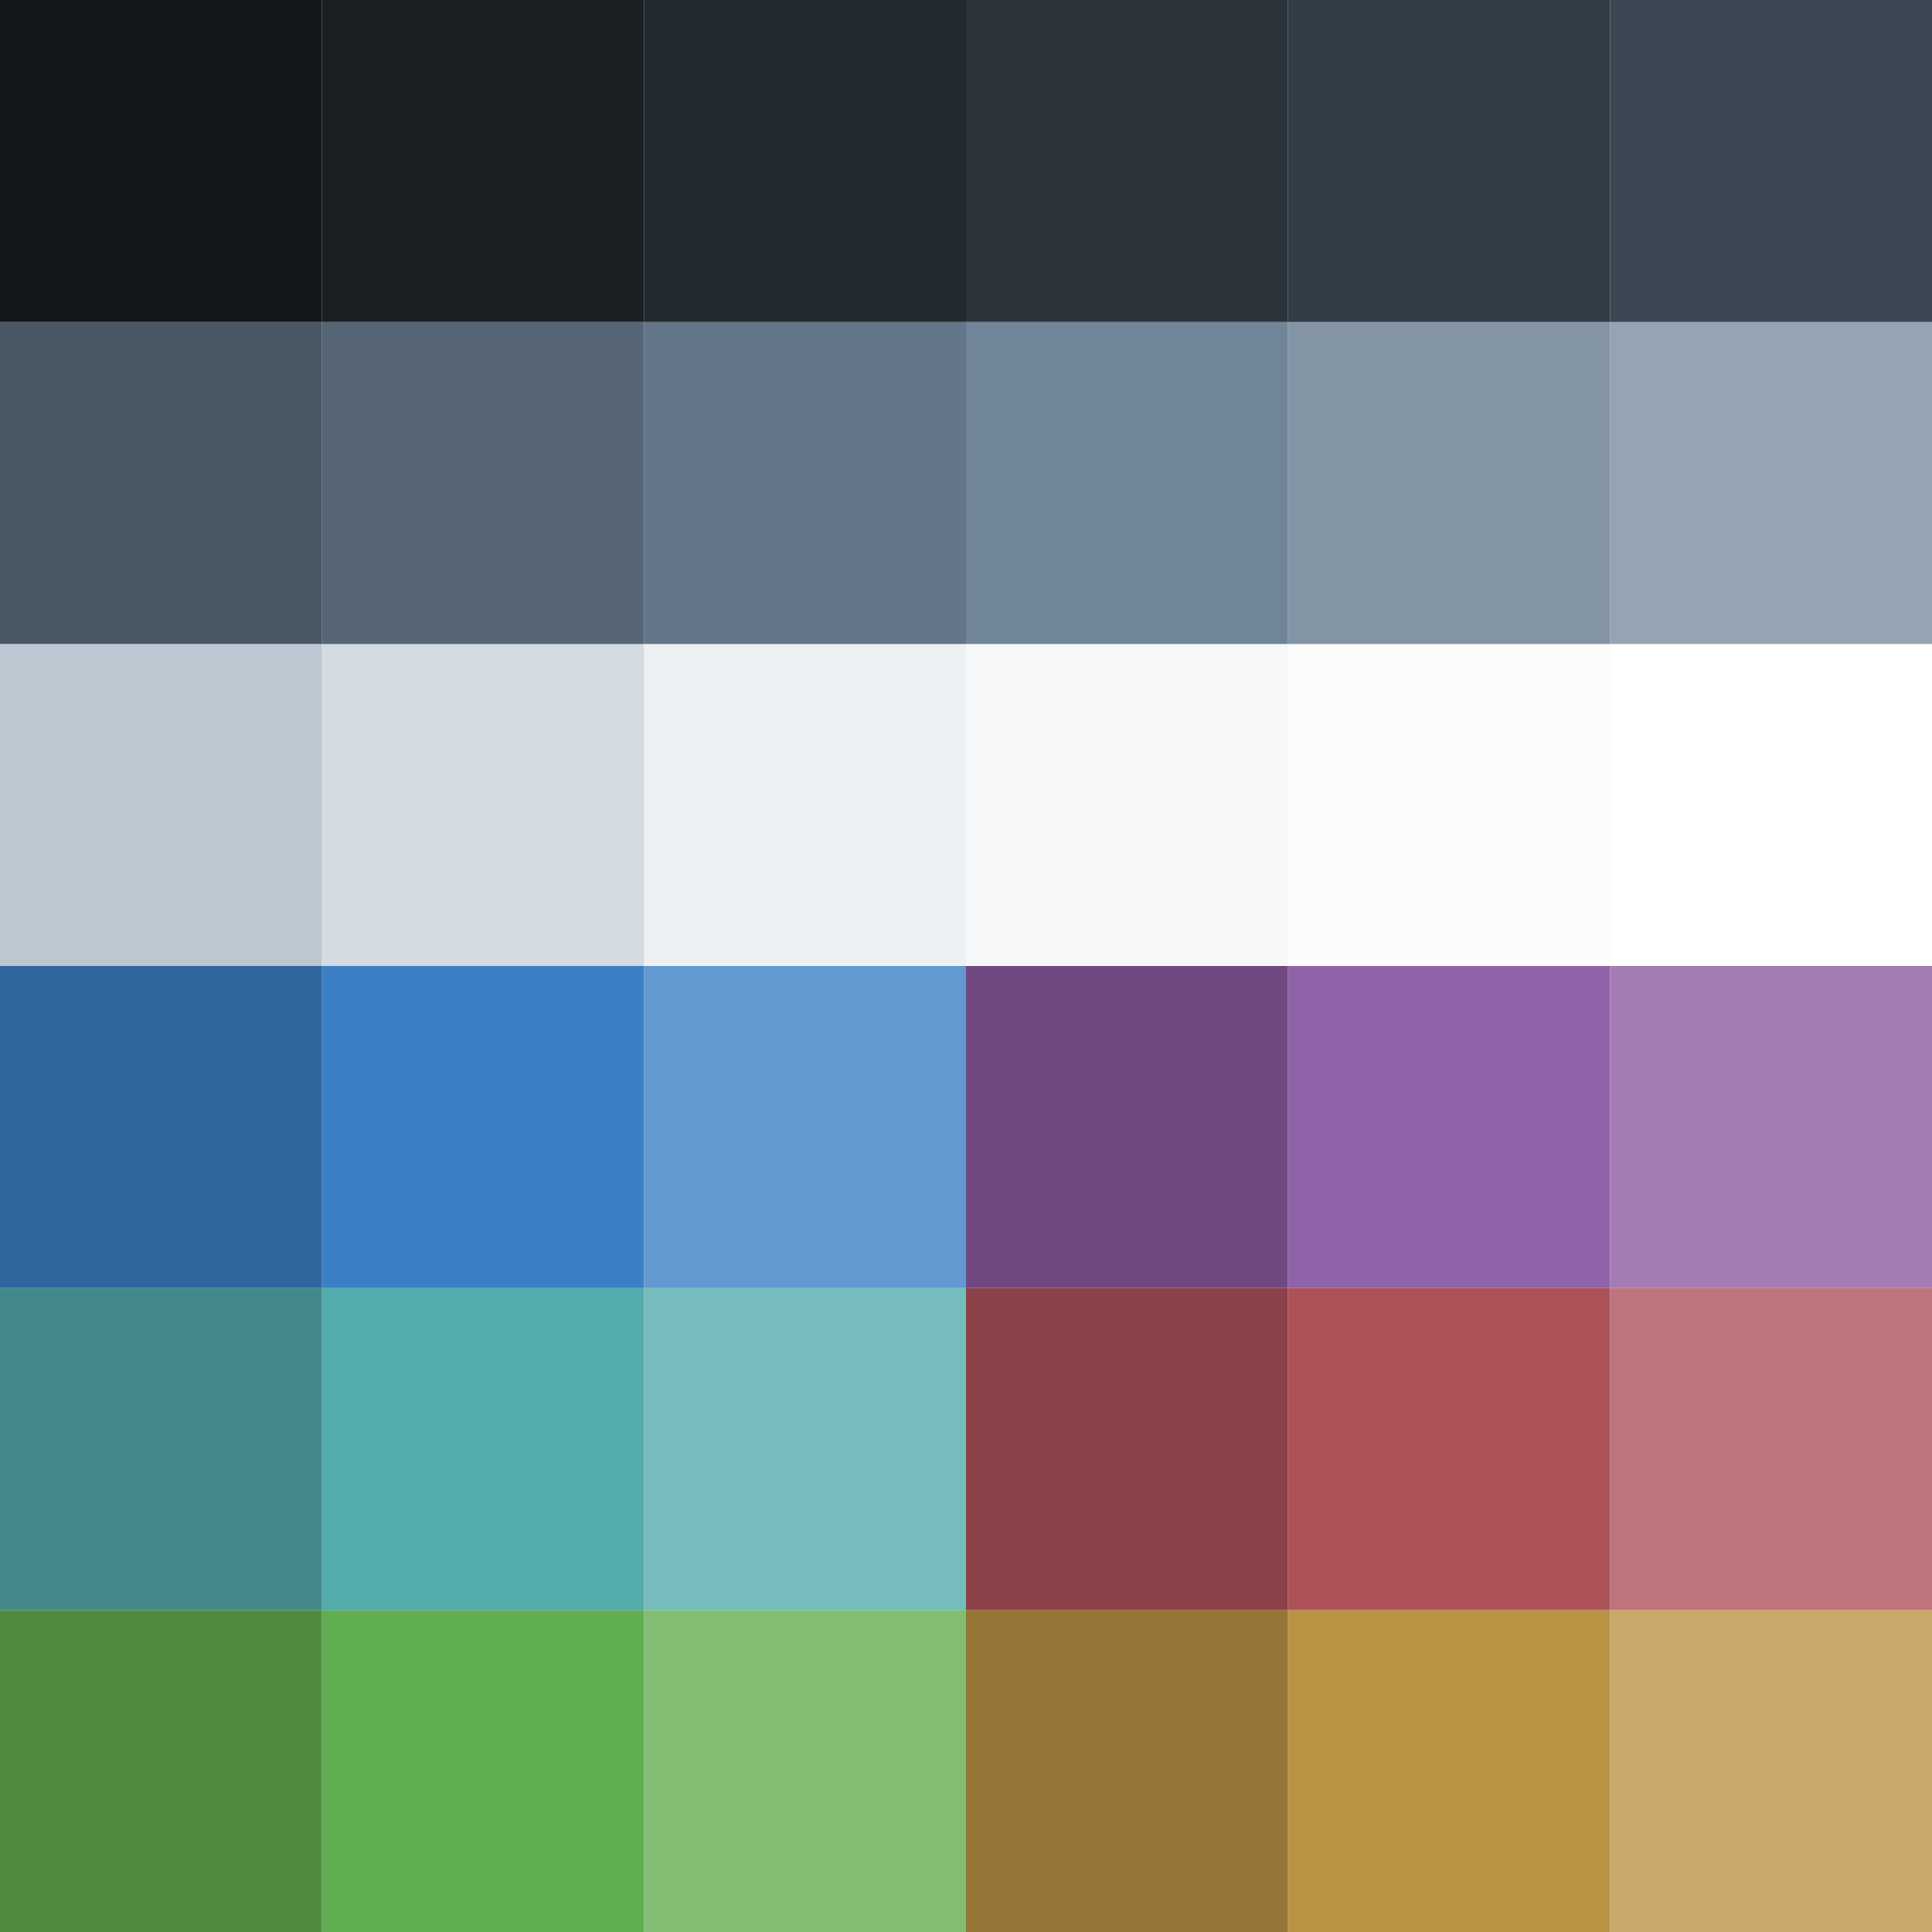
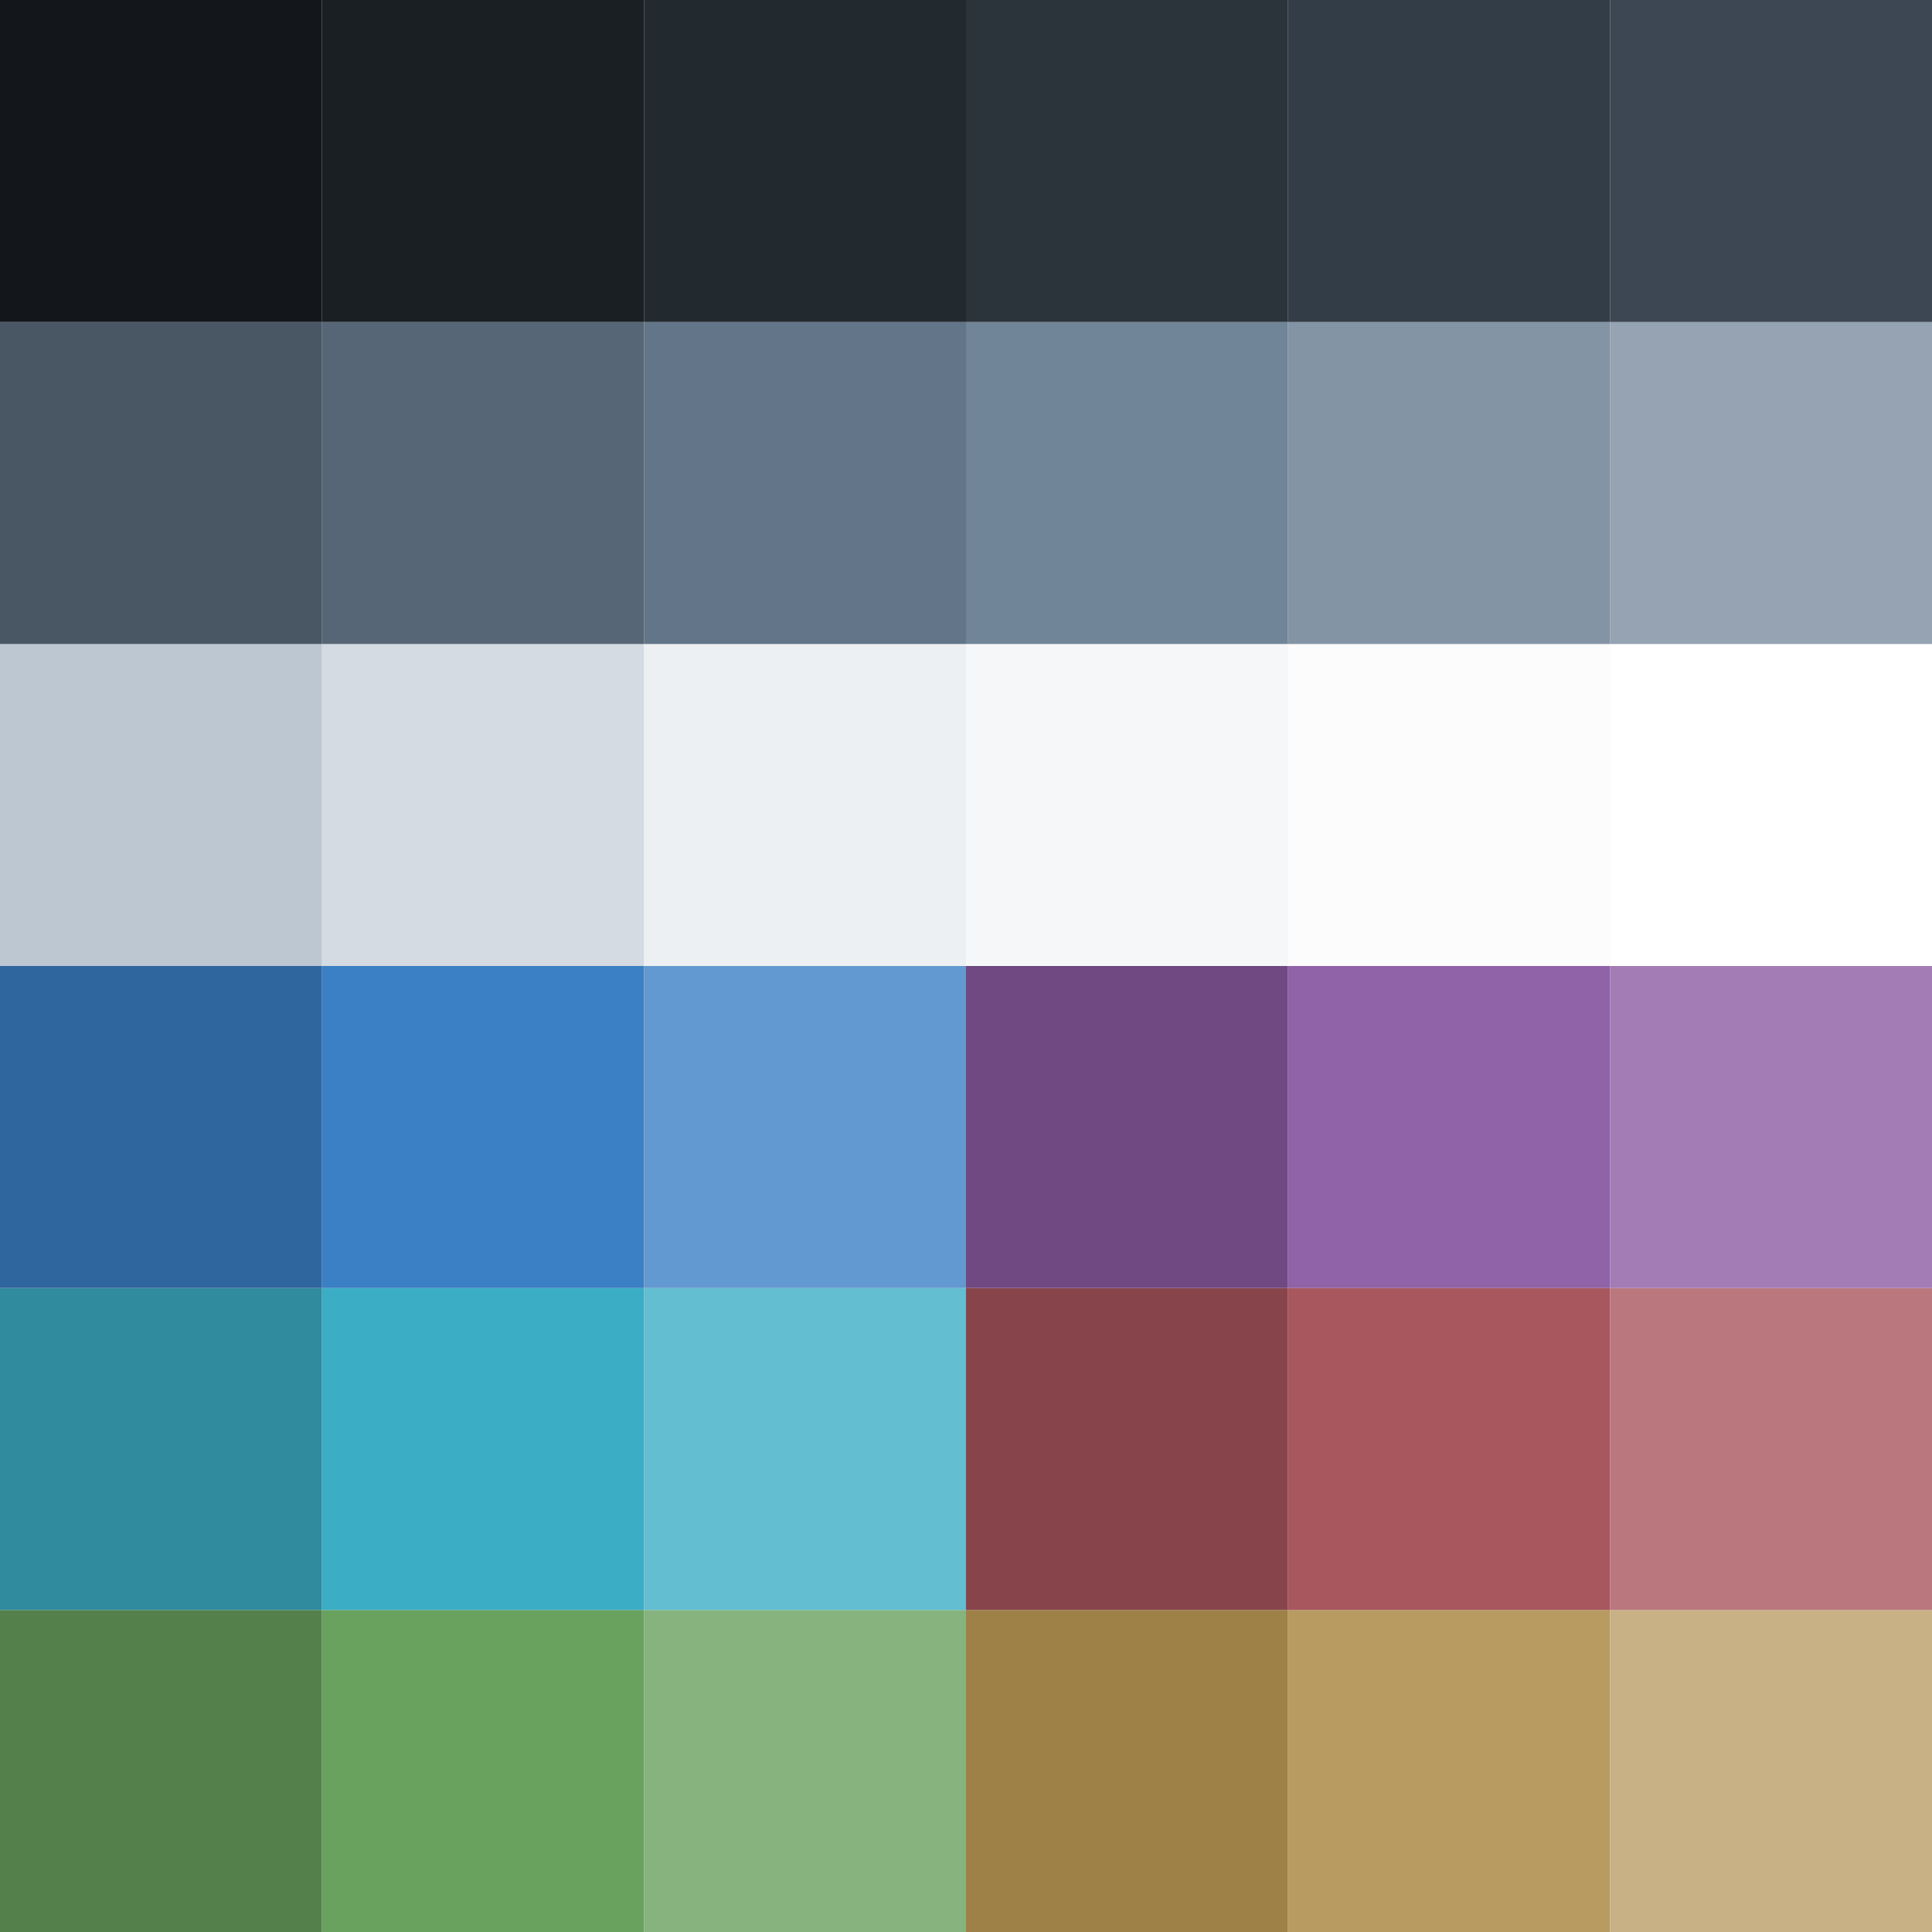
<svg xmlns="http://www.w3.org/2000/svg" width="100%" height="100%" viewBox="0 0 384 384" version="1.1" xml:space="preserve" style="fill-rule:evenodd;clip-rule:evenodd;stroke-linejoin:round;stroke-miterlimit:2;">
  <rect id="Sebec" x="0" y="0" width="384" height="384" style="fill:none;" />
  <clipPath id="_clip1">
    <rect x="0" y="0" width="384" height="384" />
  </clipPath>
  <g clip-path="url(#_clip1)">
    <g id="Green">
-       <rect id="Green0" x="-0" y="320" width="64" height="64" style="fill:#4e8b41;" />
-       <rect id="Green1" x="64" y="320" width="64" height="64" style="fill:#61ad52;" />
-       <rect id="Green2" x="128" y="320" width="64" height="64" style="fill:#81be74;" />
+       <rect id="Green0" x="-0" y="320" width="64" height="64" style="fill:#54814b;" />
+       <rect id="Green1" x="64" y="320" width="64" height="64" style="fill:#69a15e;" />
+       <rect id="Green2" x="128" y="320" width="64" height="64" style="fill:#87b47e;" />
    </g>
    <g id="Yellow">
-       <path id="Yellow0" d="M256,320l-64,0l0,64l64,0l0,-64Z" style="fill:#957637;" />
-       <path id="Yellow1" d="M320,320l-64,0l0,64l64,-0l0,-64Z" style="fill:#ba9345;" />
-       <path id="Yellow2" d="M384,320l-64,0l0,64l64,-0l0,-64Z" style="fill:#c8a96a;" />
+       <path id="Yellow0" d="M256,320l-64,0l0,64l64,0l0,-64Z" style="fill:#9e8147;" />
+       <path id="Yellow1" d="M320,320l-64,0l0,64l64,-0l0,-64Z" style="fill:#b89b61;" />
+       <path id="Yellow2" d="M384,320l-64,0l0,64l64,-0l0,-64Z" style="fill:#c8b184;" />
    </g>
    <g id="Cyan">
-       <rect id="Cyan0" x="-0" y="256" width="64" height="64" style="fill:#438989;" />
-       <rect id="Cyan1" x="64" y="256" width="64" height="64" style="fill:#54abab;" />
-       <rect id="Cyan2" x="128" y="256" width="64" height="64" style="fill:#76bcbc;" />
+       <rect id="Cyan0" x="-0" y="256" width="64" height="64" style="fill:#2f8b9d;" />
+       <rect id="Cyan1" x="64" y="256" width="64" height="64" style="fill:#3badc4;" />
+       <rect id="Cyan2" x="128" y="256" width="64" height="64" style="fill:#62bed0;" />
    </g>
    <g id="Red">
-       <path id="Red0" d="M256,256l-64,-0l0,64l64,-0l0,-64Z" style="fill:#8b4147;" />
-       <path id="Red1" d="M320,256l-64,-0l0,64l64,-0l0,-64Z" style="fill:#ad5259;" />
-       <path id="Red2" d="M384,256l-64,-0l0,64l64,-0l0,-64Z" style="fill:#be747a;" />
+       <path id="Red0" d="M256,256l-64,-0l0,64l64,-0l0,-64Z" style="fill:#87454b;" />
+       <path id="Red1" d="M320,256l-64,-0l0,64l64,-0l0,-64Z" style="fill:#a8575e;" />
+       <path id="Red2" d="M384,256l-64,-0l0,64l64,-0l0,-64Z" style="fill:#ba787e;" />
    </g>
    <g id="Blue">
      <path id="Blue0" d="M-0,192l64,0l-0,64l-64,0l-0,-64Z" style="fill:#2f669d;" />
      <path id="Blue1" d="M64,192l64,0l0,64l-64,0l0,-64Z" style="fill:#3b80c4;" />
      <path id="Blue2" d="M128,192l64,0l0,64l-64,0l0,-64Z" style="fill:#6299d0;" />
    </g>
    <g id="Purple">
      <path id="Purple0" d="M256,192l-64,0l0,64l64,0l0,-64Z" style="fill:#704983;" />
      <path id="Purple1" d="M320,192l-64,0l0,64l64,0l0,-64Z" style="fill:#9062a7;" />
      <path id="Purple2" d="M384,192l-64,-0l0,64l64,-0l0,-64Z" style="fill:#a37cb6;" />
    </g>
    <g id="White">
      <path id="White0" d="M0,128l64,0l0,64l-64,0l0,-64Z" style="fill:#bcc7d2;" />
      <path id="White1" d="M64,128l64,0l0,64l-64,0l0,-64Z" style="fill:#d4dbe2;" />
      <path id="White2" d="M128,128l64,0l0,64l-64,0l0,-64Z" style="fill:#edf0f3;" />
      <path id="White3" d="M192,128l64,0l0,64l-64,0l0,-64Z" style="fill:#f6f7f9;" />
      <path id="White4" d="M256,128l64,0l0,64l-64,-0l0,-64Z" style="fill:#fcfcfd;" />
      <path id="White5" d="M320,128l64,0l0,64l-64,0l0,-64Z" style="fill:#fff;" />
    </g>
    <g id="Gray">
      <rect id="Gray0" x="0" y="64" width="64" height="64" style="fill:#495765;" />
      <rect id="Gray1" x="64" y="64" width="64" height="64" style="fill:#566676;" />
      <rect id="Gray2" x="128" y="64" width="64" height="64" style="fill:#637588;" />
      <path id="Gray3" d="M192,64l64,-0l0,64l-64,-0l0,-64Z" style="fill:#718598;" />
      <path id="Gray4" d="M256,64l64,-0l0,64l-64,-0l0,-64Z" style="fill:#8394a5;" />
      <path id="Gray5" d="M320,64l64,-0l0,64l-64,-0l0,-64Z" style="fill:#95a3b2;" />
    </g>
    <g id="Black">
      <rect id="Black0" x="0" y="-0" width="64" height="64" style="fill:#13171b;" />
      <rect id="Black1" x="64" y="-0" width="64" height="64" style="fill:#1a1f23;" />
      <rect id="Black2" x="128" y="-0" width="64" height="64" style="fill:#22292f;" />
      <path id="Black3" d="M192,-0l64,-0l0,64l-64,-0l0,-64Z" style="fill:#2b333b;" />
      <path id="Black4" d="M256,-0l64,-0l0,64l-64,-0l0,-64Z" style="fill:#333d47;" />
      <path id="Black5" d="M320,-0l64,-0l0,64l-64,-0l0,-64Z" style="fill:#3c4753;" />
    </g>
  </g>
</svg>
